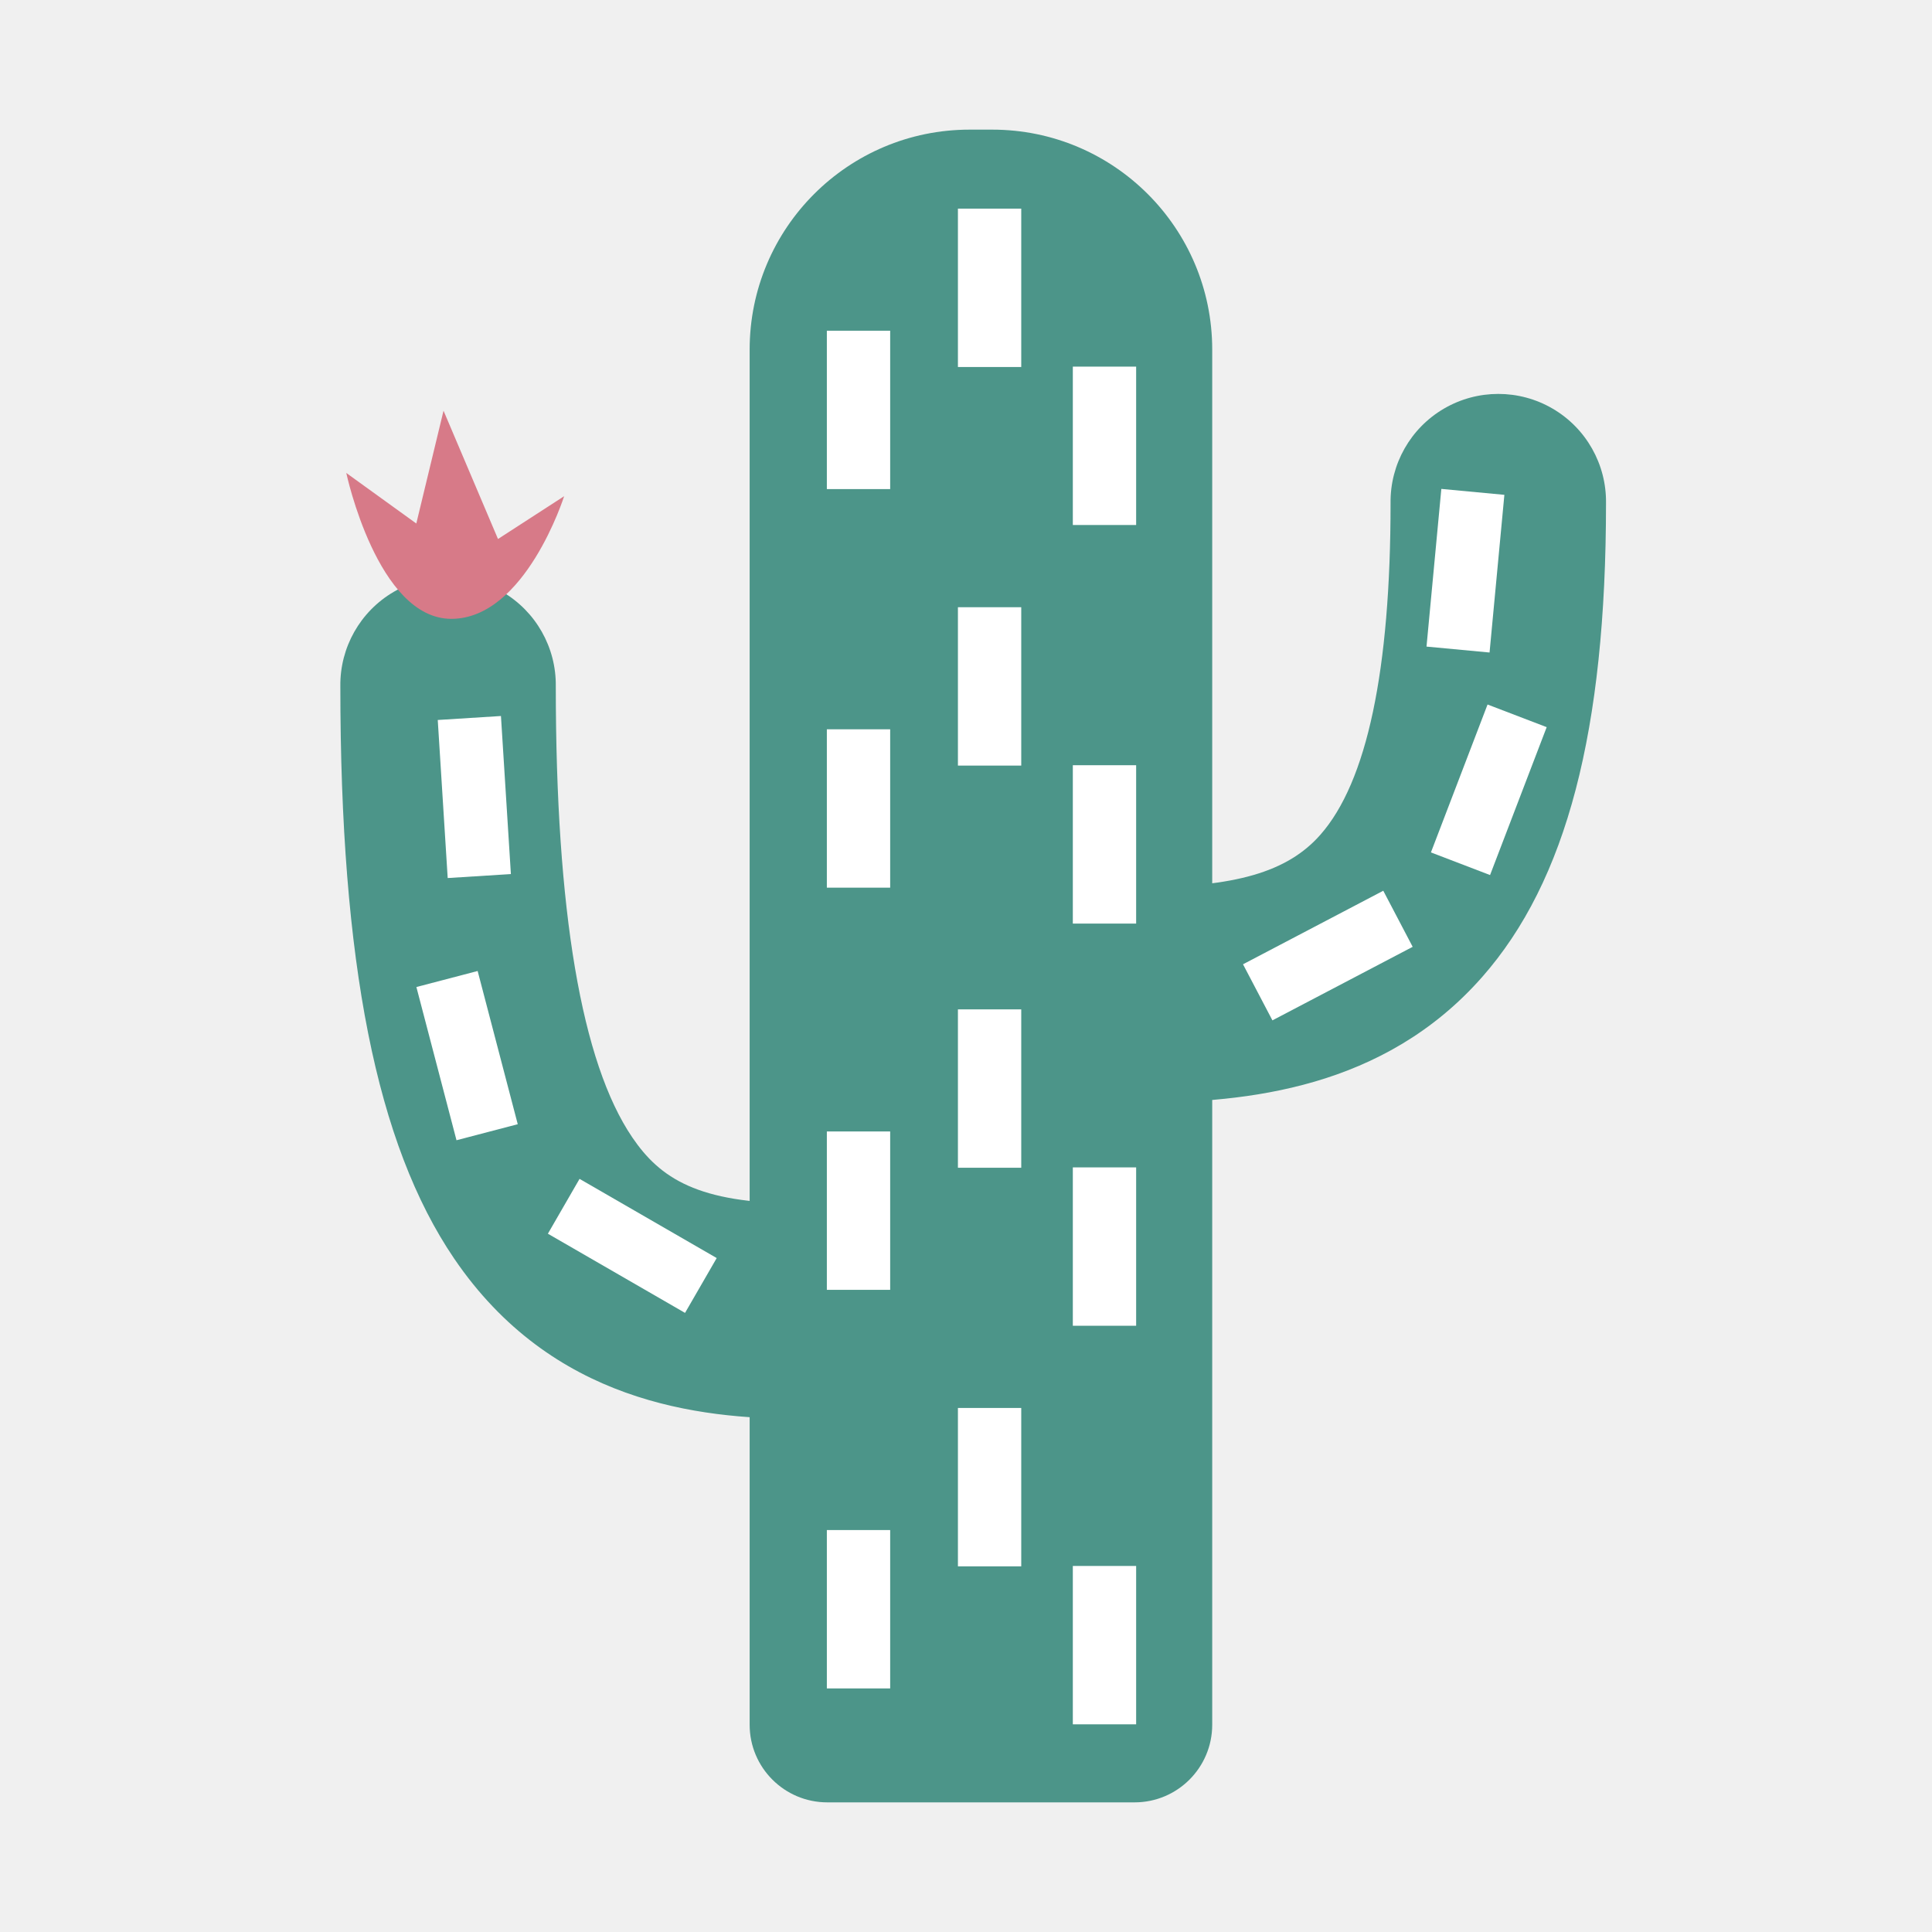
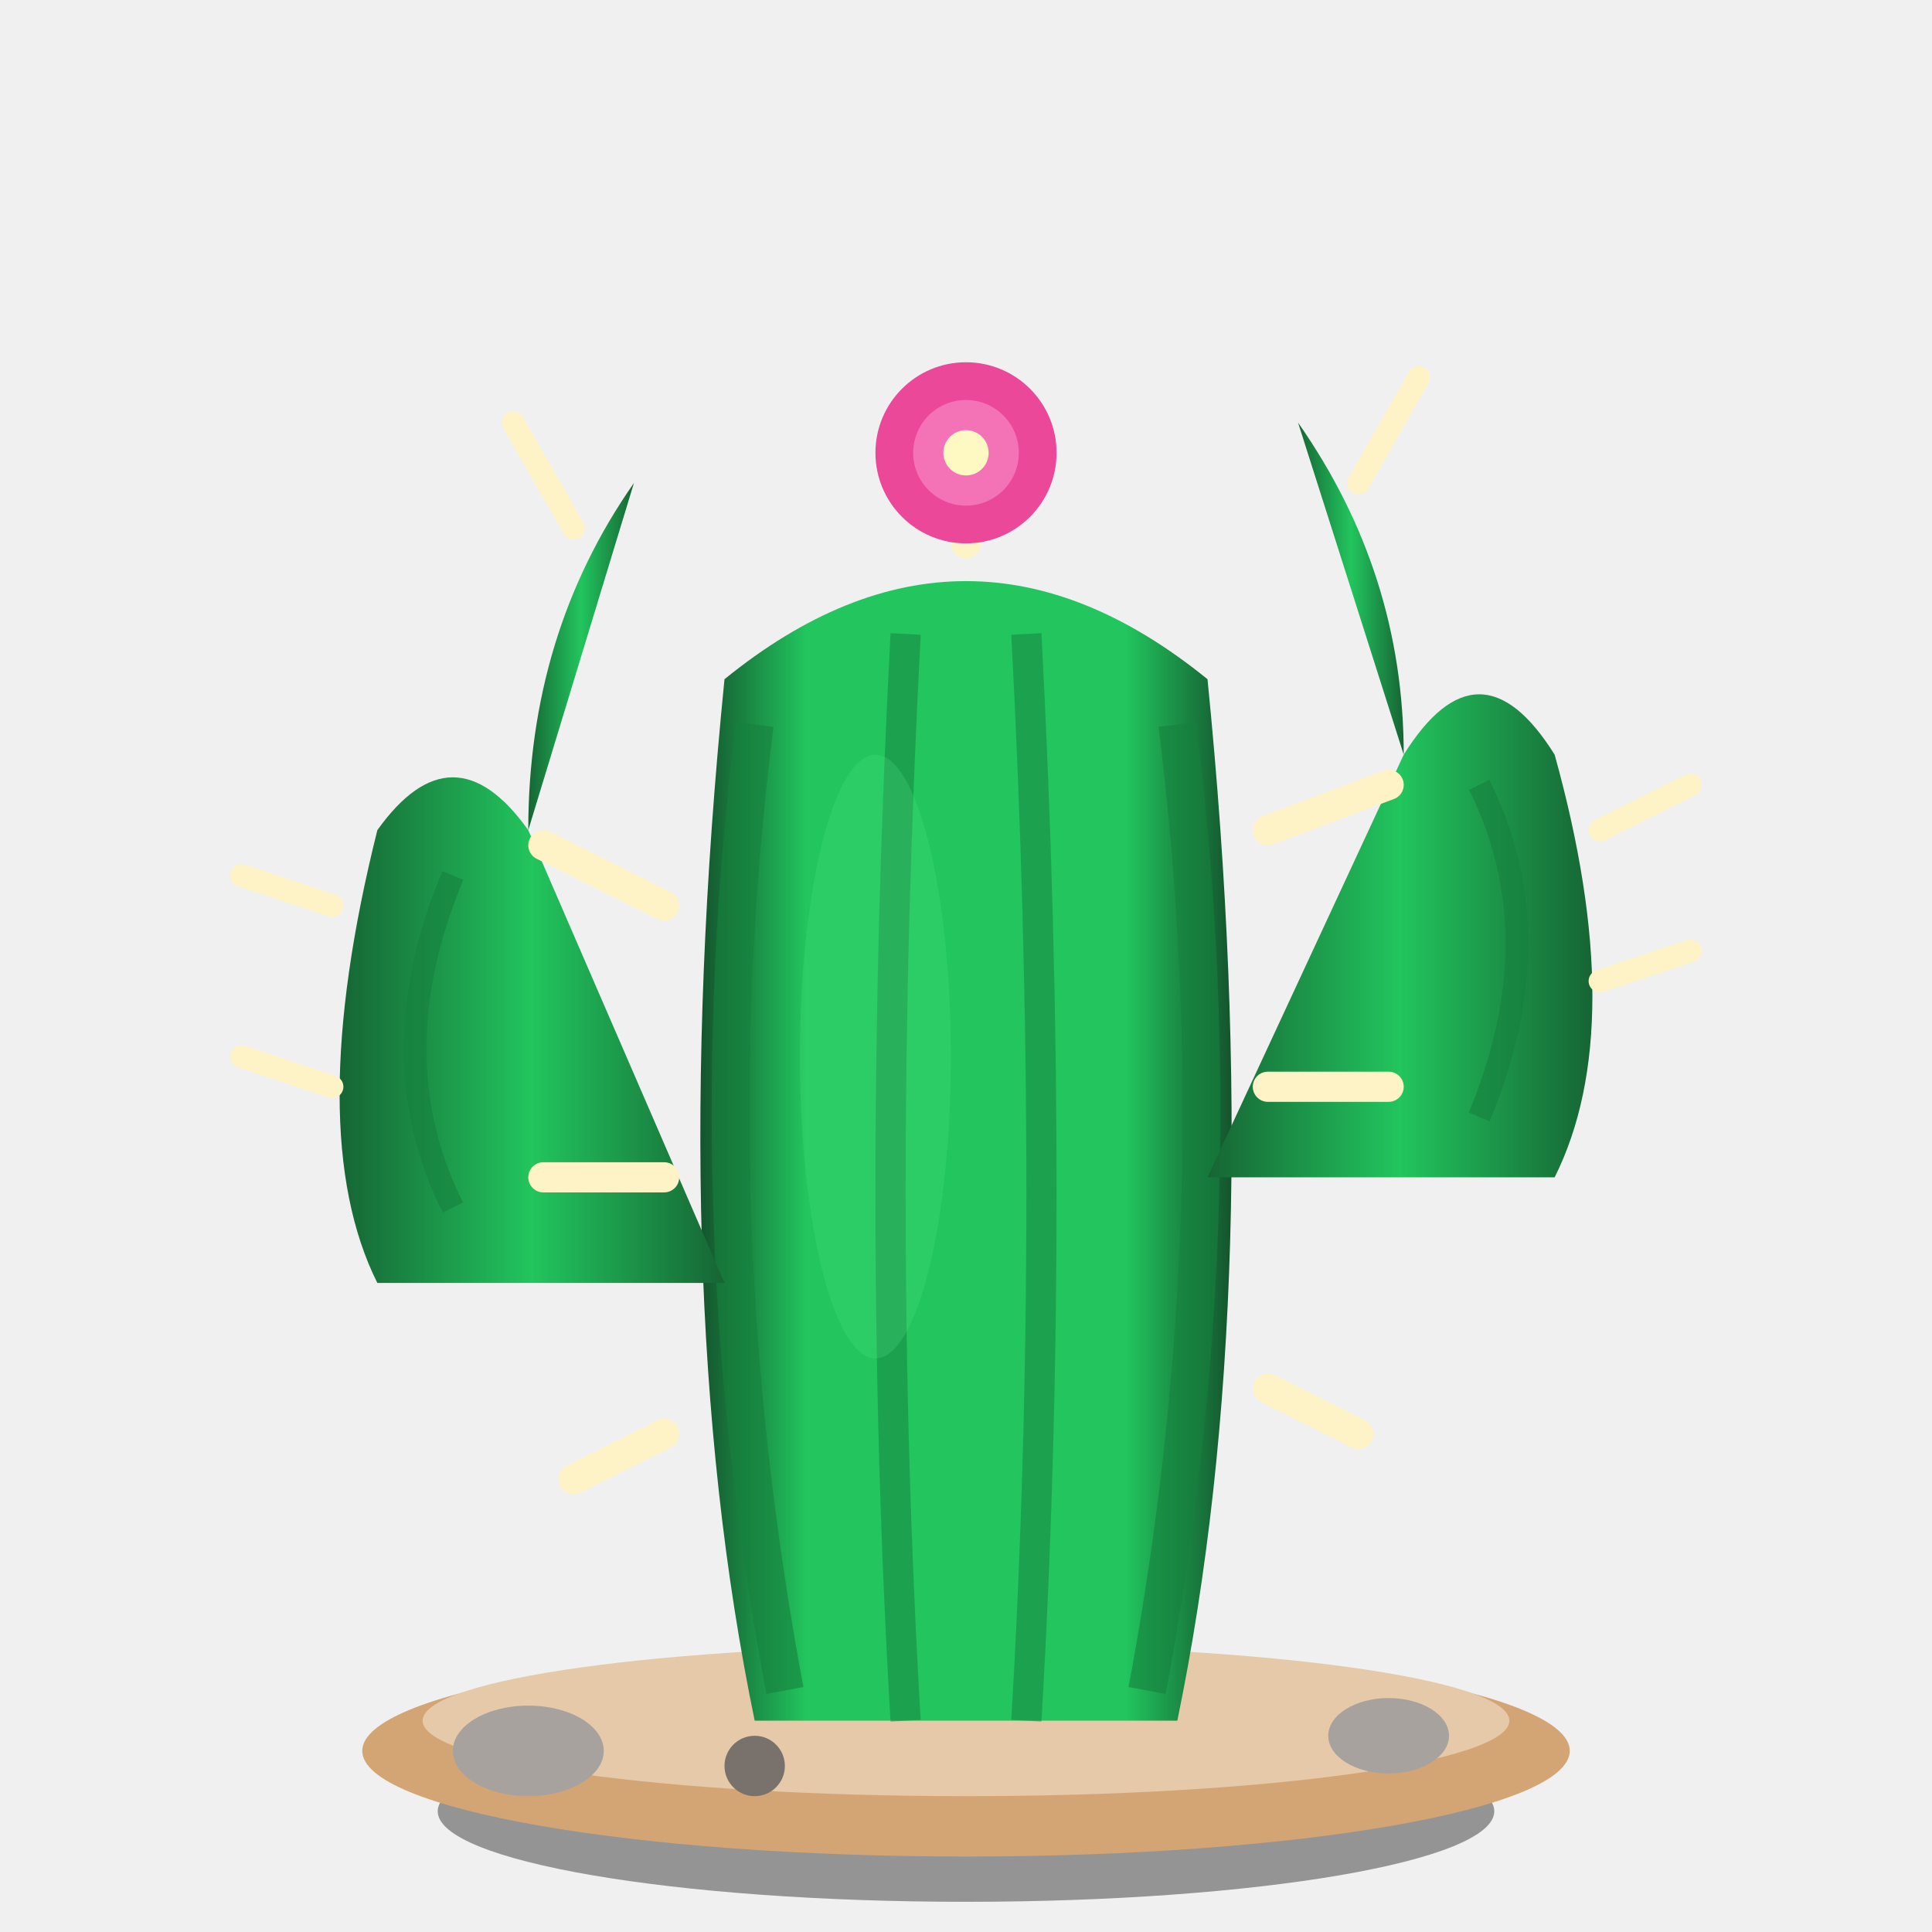
- <svg xmlns="http://www.w3.org/2000/svg" width="800px" height="800px" viewBox="0 0 1024 1024" class="icon" version="1.1">
-   <path d="M513.92 68.71h12A116.59 116.59 0 0 1 642.5 185.3v728.84a41.15 41.15 0 0 1-41.15 41.15H438.48a41.15 41.15 0 0 1-41.15-41.15V185.3A116.59 116.59 0 0 1 513.92 68.71z" fill="#4C9589" />
-   <path d="M424 752c-53.89 0-131.52-8.8-183.29-84.94-41.15-60.51-60.32-156.89-60.32-303.31a57.1 57.1 0 1 1 114.19 0c0 119.08 13.64 199.53 40.55 239.1 14.68 21.58 34.66 35 88.86 35A57.1 57.1 0 1 1 424 752zM603.83 584.48a57.1 57.1 0 0 1 0-114.19c50.76 0 78.59-8.07 96-27.86 24.69-28 37.2-87.16 37.2-175.79a57.1 57.1 0 1 1 114.19 0c0 120.56-20.88 200.4-65.72 251.29-51.96 58.98-124.38 66.55-181.67 66.55z" fill="#4C9589" />
-   <path d="M438.25 175.29l33.56 0 0 83.94-33.56 0 0-83.94Z" fill="#FFFFFF" />
-   <path d="M232.018 381.608l33.494-2.107 5.271 83.774-33.494 2.107-5.271-83.774Z" fill="#FFFFFF" />
-   <path d="M220.696 523.147l32.466-8.499 21.258 81.204-32.466 8.499-21.258-81.204Z" fill="#FFFFFF" />
-   <path d="M290.393 653.891l16.78-29.064 72.694 41.97-16.78 29.064-72.694-41.97Z" fill="#FFFFFF" />
-   <path d="M733.163 472.111l15.585 29.722-74.34 38.98-15.585-29.722 74.34-38.98Z" fill="#FFFFFF" />
-   <path d="M788.434 373.406l31.341 11.999-30.013 78.391-31.341-11.999 30.013-78.391Z" fill="#FFFFFF" />
-   <path d="M763.938 259.133l33.413 3.141-7.856 83.572-33.413-3.141 7.856-83.572Z" fill="#FFFFFF" />
-   <path d="M438.25 386.54l33.56 0 0 83.94-33.56 0 0-83.94Z" fill="#FFFFFF" />
-   <path d="M438.25 599.7l33.56 0 0 83.94-33.56 0 0-83.94Z" fill="#FFFFFF" />
-   <path d="M438.25 810.96l33.56 0 0 83.94-33.56 0 0-83.94Z" fill="#FFFFFF" />
-   <path d="M507.72 110.58l33.56 0 0 83.94-33.56 0 0-83.94Z" fill="#FFFFFF" />
-   <path d="M507.72 321.84l33.56 0 0 83.94-33.56 0 0-83.94Z" fill="#FFFFFF" />
-   <path d="M507.72 534.99l33.56 0 0 83.94-33.56 0 0-83.94Z" fill="#FFFFFF" />
-   <path d="M507.72 746.25l33.56 0 0 83.94-33.56 0 0-83.94Z" fill="#FFFFFF" />
-   <path d="M568.62 194.32l33.56 0 0 83.94-33.56 0 0-83.94Z" fill="#FFFFFF" />
-   <path d="M568.62 405.58l33.56 0 0 83.94-33.56 0 0-83.94Z" fill="#FFFFFF" />
-   <path d="M568.62 618.74l33.56 0 0 83.94-33.56 0 0-83.94Z" fill="#FFFFFF" />
-   <path d="M568.62 829.99l33.56 0 0 83.94-33.56 0 0-83.94Z" fill="#FFFFFF" />
-   <path d="M183.54 250.68S200 328 239.21 328 299 263 299 263l-35.05 22.68-28.87-68-14.43 59.79z" fill="#D77A88" />
+ <svg xmlns="http://www.w3.org/2000/svg" viewBox="0 0 128 128" role="img" aria-label="Cactus Mature">
+   <defs>
+     <linearGradient id="cactusMature" x1="0%" y1="0%" x2="100%" y2="0%">
+       <stop offset="0%" stop-color="#14532d" />
+       <stop offset="20%" stop-color="#22c55e" />
+       <stop offset="80%" stop-color="#22c55e" />
+       <stop offset="100%" stop-color="#14532d" />
+     </linearGradient>
+     <linearGradient id="cactusArm" x1="0%" y1="0%" x2="100%" y2="0%">
+       <stop offset="0%" stop-color="#166534" />
+       <stop offset="50%" stop-color="#22c55e" />
+       <stop offset="100%" stop-color="#166534" />
+     </linearGradient>
+   </defs>
+   <ellipse cx="64" cy="120" rx="35" ry="6" fill="#0a0a0a" opacity="0.4" />
+   <ellipse cx="64" cy="116" rx="40" ry="7" fill="#d4a574" />
+   <ellipse cx="64" cy="114" rx="36" ry="5" fill="#e5c9a8" />
+   <ellipse cx="35" cy="116" rx="5" ry="3" fill="#a8a29e" />
+   <ellipse cx="92" cy="115" rx="4" ry="2.5" fill="#a8a29e" />
+   <circle cx="50" cy="117" r="2" fill="#78716c" />
+   <path d="M50 114 Q44 85 48 45 Q64 32 80 45 Q84 85 78 114 Z" fill="url(#cactusMature)" />
+   <path d="M52 112 Q46 80 50 48" fill="none" stroke="#15803d" stroke-width="2.5" opacity="0.6" />
+   <path d="M60 114 Q58 80 60 42" fill="none" stroke="#15803d" stroke-width="2" opacity="0.5" />
+   <path d="M68 114 Q70 80 68 42" fill="none" stroke="#15803d" stroke-width="2" opacity="0.5" />
+   <path d="M76 112 Q82 80 78 48" fill="none" stroke="#15803d" stroke-width="2.5" opacity="0.6" />
+   <path d="M48 85 Q30 85 25 85 Q20 75 25 55 Q30 48 35 55" fill="url(#cactusArm)" />
+   <path d="M30 80 Q25 70 30 58" fill="none" stroke="#15803d" stroke-width="1.5" opacity="0.6" />
+   <path d="M35 55 Q35 42 42 32" fill="url(#cactusArm)" />
+   <path d="M80 78 Q98 78 103 78 Q108 68 103 50 Q98 42 93 50" fill="url(#cactusArm)" />
+   <path d="M98 74 Q103 62 98 52" fill="none" stroke="#15803d" stroke-width="1.5" opacity="0.6" />
+   <path d="M93 50 Q93 38 86 28" fill="url(#cactusArm)" />
+   <line x1="44" y1="60" x2="36" y2="56" stroke="#fef3c7" stroke-width="2" stroke-linecap="round" />
+   <line x1="44" y1="78" x2="36" y2="78" stroke="#fef3c7" stroke-width="2" stroke-linecap="round" />
+   <line x1="44" y1="95" x2="38" y2="98" stroke="#fef3c7" stroke-width="2" stroke-linecap="round" />
+   <line x1="84" y1="55" x2="92" y2="52" stroke="#fef3c7" stroke-width="2" stroke-linecap="round" />
+   <line x1="84" y1="72" x2="92" y2="72" stroke="#fef3c7" stroke-width="2" stroke-linecap="round" />
+   <line x1="84" y1="92" x2="90" y2="95" stroke="#fef3c7" stroke-width="2" stroke-linecap="round" />
+   <line x1="64" y1="36" x2="64" y2="26" stroke="#fef3c7" stroke-width="2" stroke-linecap="round" />
+   <line x1="22" y1="72" x2="16" y2="70" stroke="#fef3c7" stroke-width="1.5" stroke-linecap="round" />
+   <line x1="22" y1="60" x2="16" y2="58" stroke="#fef3c7" stroke-width="1.5" stroke-linecap="round" />
+   <line x1="38" y1="35" x2="34" y2="28" stroke="#fef3c7" stroke-width="1.5" stroke-linecap="round" />
+   <line x1="106" y1="65" x2="112" y2="63" stroke="#fef3c7" stroke-width="1.5" stroke-linecap="round" />
+   <line x1="106" y1="55" x2="112" y2="52" stroke="#fef3c7" stroke-width="1.5" stroke-linecap="round" />
+   <line x1="90" y1="32" x2="94" y2="25" stroke="#fef3c7" stroke-width="1.5" stroke-linecap="round" />
+   <circle cx="64" cy="30" r="6" fill="#ec4899" />
+   <circle cx="64" cy="30" r="3.5" fill="#f472b6" />
+   <circle cx="64" cy="30" r="1.5" fill="#fef9c3" />
+   <ellipse cx="58" cy="70" rx="5" ry="20" fill="#4ade80" opacity="0.25" />
</svg>
